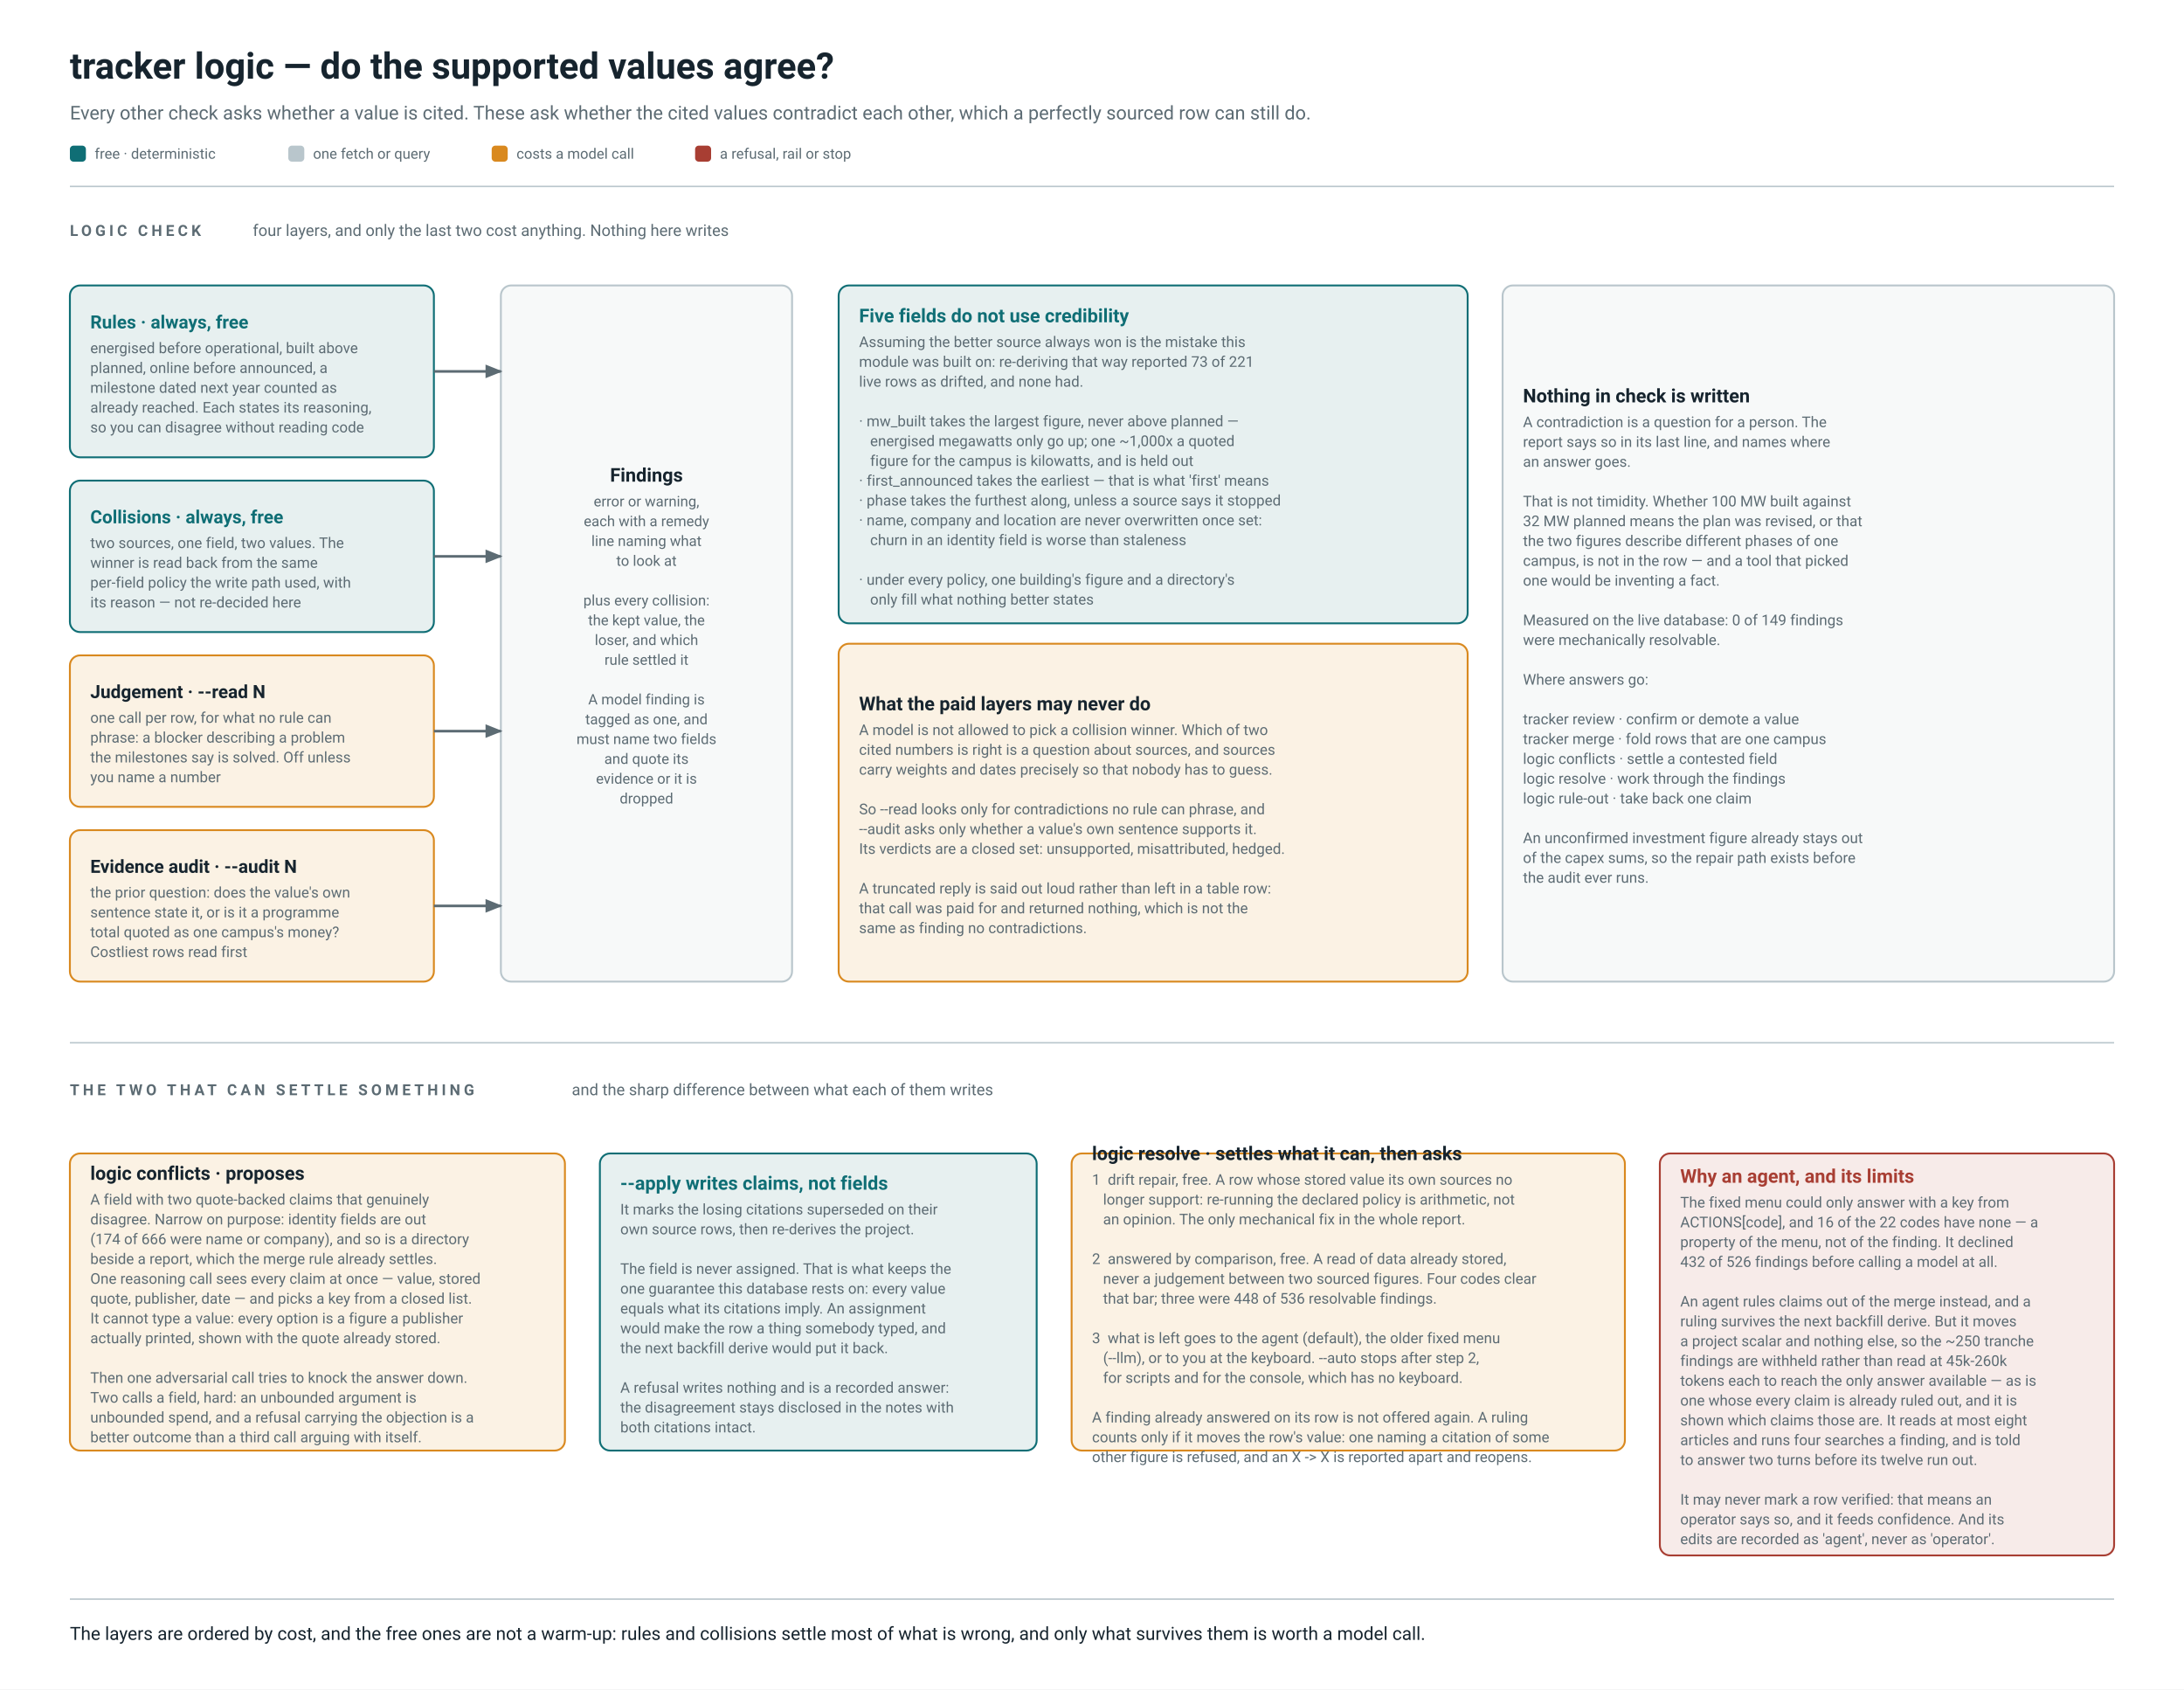
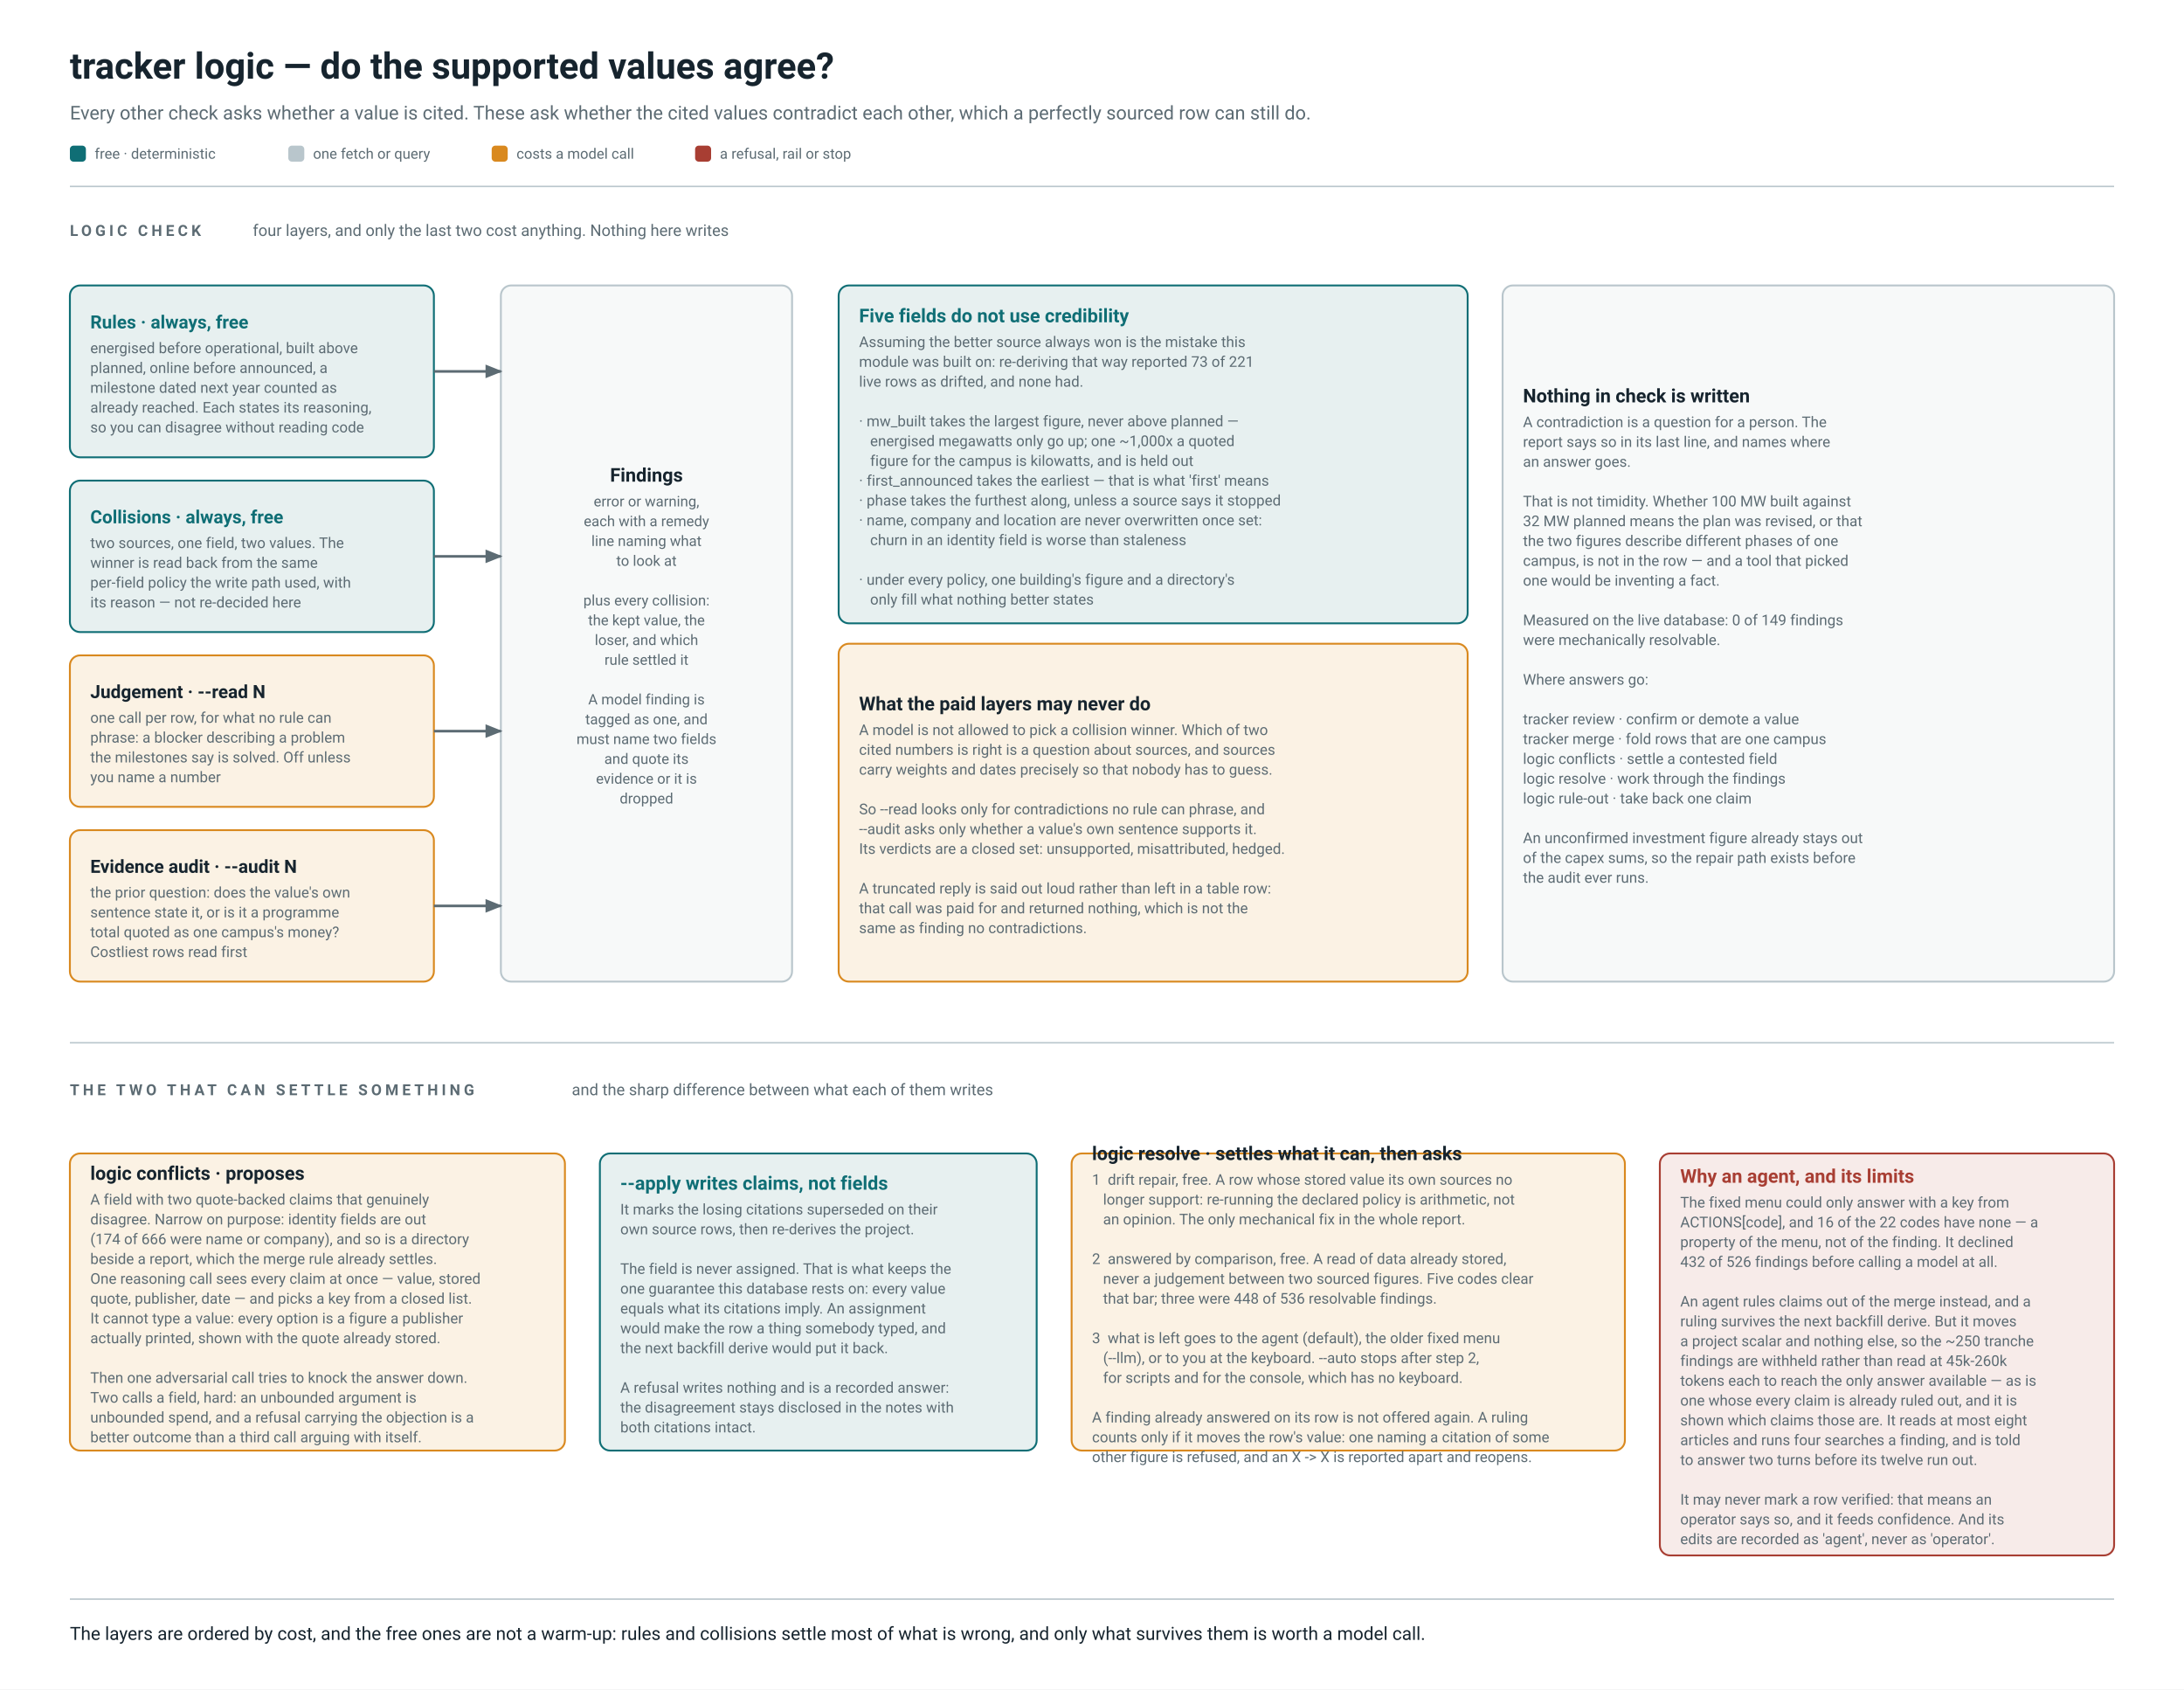
<svg xmlns="http://www.w3.org/2000/svg" width="1500" height="1160" viewBox="0 0 1500 1160" font-family="system-ui,-apple-system,'Segoe UI',Roboto,'Helvetica Neue','DejaVu Sans',Arial,sans-serif">
  <defs>
    <marker id="a5C6B73" viewBox="0 0 10 10" refX="9" refY="5" markerWidth="6.5" markerHeight="6.5" orient="auto-start-reverse">
      <path d="M 0 1 L 10 5 L 0 9 z" fill="#5C6B73" />
    </marker>
  </defs>
  <rect width="1500" height="1160" fill="#FFFFFF" />
  <g font-family="system-ui,-apple-system,'Segoe UI',Roboto,'Helvetica Neue','DejaVu Sans',Arial,sans-serif" xml:space="preserve">
    <text x="48.0" y="54.0" font-size="25" fill="#16242E" text-anchor="start" font-weight="700">tracker logic — do the supported values agree?</text>
    <text x="48.0" y="82.0" font-size="13" fill="#5C6B73" text-anchor="start">Every other check asks whether a value is cited. These ask whether the cited values contradict each other, which a perfectly sourced row can still do.</text>
    <rect x="48.0" y="100.0" width="11" height="11" rx="2.5" fill="#0F6E75" />
    <text x="65.0" y="109.0" font-size="10" fill="#5C6B73" text-anchor="start">free · deterministic</text>
    <rect x="198.0" y="100.0" width="11" height="11" rx="2.5" fill="#B9C6CC" />
    <text x="215.0" y="109.0" font-size="10" fill="#5C6B73" text-anchor="start">one fetch or query</text>
    <rect x="337.7" y="100.0" width="11" height="11" rx="2.5" fill="#D9891F" />
    <text x="354.7" y="109.0" font-size="10" fill="#5C6B73" text-anchor="start">costs a model call</text>
    <rect x="477.4" y="100.0" width="11" height="11" rx="2.5" fill="#A83E33" />
    <text x="494.4" y="109.0" font-size="10" fill="#5C6B73" text-anchor="start">a refusal, rail or stop</text>
    <line x1="48" y1="128" x2="1452" y2="128" stroke="#B9C6CC" stroke-width="1" />
    <text x="48.0" y="162.0" font-size="10.5" fill="#5C6B73" text-anchor="start" font-weight="700" letter-spacing="2.4">LOGIC CHECK</text>
    <text x="173.6" y="162.0" font-size="11" fill="#5C6B73" text-anchor="start">four layers, and only the last two cost anything. Nothing here writes</text>
    <rect x="48.0" y="196.0" width="250.0" height="118.0" rx="7" fill="#E7F0F0" stroke="#0F6E75" stroke-width="1.3" />
    <text x="62.0" y="225.5" font-size="12.5" fill="#0F6E75" text-anchor="left" font-weight="700">Rules · always, free</text>
    <text x="62.0" y="242.5" font-size="10.2" fill="#5C6B73" text-anchor="left">energised before operational, built above</text>
    <text x="62.0" y="256.1" font-size="10.2" fill="#5C6B73" text-anchor="left">planned, online before announced, a</text>
    <text x="62.0" y="269.7" font-size="10.2" fill="#5C6B73" text-anchor="left">milestone dated next year counted as</text>
    <text x="62.0" y="283.3" font-size="10.2" fill="#5C6B73" text-anchor="left">already reached. Each states its reasoning,</text>
    <text x="62.0" y="296.9" font-size="10.2" fill="#5C6B73" text-anchor="left">so you can disagree without reading code</text>
    <rect x="48.0" y="330.0" width="250.0" height="104.0" rx="7" fill="#E7F0F0" stroke="#0F6E75" stroke-width="1.3" />
    <text x="62.0" y="359.3" font-size="12.5" fill="#0F6E75" text-anchor="left" font-weight="700">Collisions · always, free</text>
    <text x="62.0" y="376.3" font-size="10.2" fill="#5C6B73" text-anchor="left">two sources, one field, two values. The</text>
    <text x="62.0" y="389.9" font-size="10.2" fill="#5C6B73" text-anchor="left">winner is read back from the same</text>
    <text x="62.0" y="403.5" font-size="10.2" fill="#5C6B73" text-anchor="left">per-field policy the write path used, with</text>
    <text x="62.0" y="417.1" font-size="10.2" fill="#5C6B73" text-anchor="left">its reason — not re-decided here</text>
    <rect x="48.0" y="450.0" width="250.0" height="104.0" rx="7" fill="#FBF2E4" stroke="#D9891F" stroke-width="1.3" />
    <text x="62.0" y="479.3" font-size="12.5" fill="#16242E" text-anchor="left" font-weight="700">Judgement · --read N</text>
    <text x="62.0" y="496.3" font-size="10.2" fill="#5C6B73" text-anchor="left">one call per row, for what no rule can</text>
    <text x="62.0" y="509.9" font-size="10.2" fill="#5C6B73" text-anchor="left">phrase: a blocker describing a problem</text>
    <text x="62.0" y="523.5" font-size="10.2" fill="#5C6B73" text-anchor="left">the milestones say is solved. Off unless</text>
    <text x="62.0" y="537.1" font-size="10.2" fill="#5C6B73" text-anchor="left">you name a number</text>
    <rect x="48.0" y="570.0" width="250.0" height="104.0" rx="7" fill="#FBF2E4" stroke="#D9891F" stroke-width="1.3" />
    <text x="62.0" y="599.3" font-size="12.5" fill="#16242E" text-anchor="left" font-weight="700">Evidence audit · --audit N</text>
    <text x="62.0" y="616.3" font-size="10.2" fill="#5C6B73" text-anchor="left">the prior question: does the value's own</text>
    <text x="62.0" y="629.9" font-size="10.2" fill="#5C6B73" text-anchor="left">sentence state it, or is it a programme</text>
    <text x="62.0" y="643.5" font-size="10.2" fill="#5C6B73" text-anchor="left">total quoted as one campus's money?</text>
    <text x="62.0" y="657.1" font-size="10.2" fill="#5C6B73" text-anchor="left">Costliest rows read first</text>
    <rect x="344.0" y="196.0" width="200.0" height="478.0" rx="7" fill="#F7F9F9" stroke="#B9C6CC" stroke-width="1.3" />
    <text x="444.0" y="330.7" font-size="13" fill="#16242E" text-anchor="middle" font-weight="700">Findings</text>
    <text x="444.0" y="347.7" font-size="10" fill="#5C6B73" text-anchor="middle">error or warning,</text>
    <text x="444.0" y="361.3" font-size="10" fill="#5C6B73" text-anchor="middle">each with a remedy</text>
    <text x="444.0" y="374.9" font-size="10" fill="#5C6B73" text-anchor="middle">line naming what</text>
    <text x="444.0" y="388.5" font-size="10" fill="#5C6B73" text-anchor="middle">to look at</text>
    <text x="444.0" y="402.1" font-size="10" fill="#5C6B73" text-anchor="middle" />
    <text x="444.0" y="415.7" font-size="10" fill="#5C6B73" text-anchor="middle">plus every collision:</text>
    <text x="444.0" y="429.3" font-size="10" fill="#5C6B73" text-anchor="middle">the kept value, the</text>
    <text x="444.0" y="442.9" font-size="10" fill="#5C6B73" text-anchor="middle">loser, and which</text>
    <text x="444.0" y="456.5" font-size="10" fill="#5C6B73" text-anchor="middle">rule settled it</text>
    <text x="444.0" y="470.1" font-size="10" fill="#5C6B73" text-anchor="middle" />
    <text x="444.0" y="483.7" font-size="10" fill="#5C6B73" text-anchor="middle">A model finding is</text>
    <text x="444.0" y="497.3" font-size="10" fill="#5C6B73" text-anchor="middle">tagged as one, and</text>
    <text x="444.0" y="510.9" font-size="10" fill="#5C6B73" text-anchor="middle">must name two fields</text>
    <text x="444.0" y="524.5" font-size="10" fill="#5C6B73" text-anchor="middle">and quote its</text>
    <text x="444.0" y="538.1" font-size="10" fill="#5C6B73" text-anchor="middle">evidence or it is</text>
    <text x="444.0" y="551.7" font-size="10" fill="#5C6B73" text-anchor="middle">dropped</text>
    <polyline points="298.0,255.0 344.0,255.0" fill="none" stroke="#5C6B73" stroke-width="1.8" stroke-linejoin="round" marker-end="url(#a5C6B73)" />
    <polyline points="298.0,382.0 344.0,382.0" fill="none" stroke="#5C6B73" stroke-width="1.8" stroke-linejoin="round" marker-end="url(#a5C6B73)" />
    <polyline points="298.0,502.0 344.0,502.0" fill="none" stroke="#5C6B73" stroke-width="1.8" stroke-linejoin="round" marker-end="url(#a5C6B73)" />
    <polyline points="298.0,622.0 344.0,622.0" fill="none" stroke="#5C6B73" stroke-width="1.8" stroke-linejoin="round" marker-end="url(#a5C6B73)" />
    <rect x="576.0" y="196.0" width="432.0" height="232.0" rx="7" fill="#E7F0F0" stroke="#0F6E75" stroke-width="1.3" />
    <text x="590.0" y="221.3" font-size="13" fill="#0F6E75" text-anchor="left" font-weight="700">Five fields do not use credibility</text>
    <text x="590.0" y="238.3" font-size="10.2" fill="#5C6B73" text-anchor="left">Assuming the better source always won is the mistake this</text>
    <text x="590.0" y="251.9" font-size="10.2" fill="#5C6B73" text-anchor="left">module was built on: re-deriving that way reported 73 of 221</text>
    <text x="590.0" y="265.5" font-size="10.2" fill="#5C6B73" text-anchor="left">live rows as drifted, and none had.</text>
    <text x="590.0" y="279.1" font-size="10.2" fill="#5C6B73" text-anchor="left" />
    <text x="590.0" y="292.7" font-size="10.2" fill="#5C6B73" text-anchor="left">· mw_built takes the largest figure, never above planned —</text>
    <text x="590.0" y="306.3" font-size="10.2" fill="#5C6B73" text-anchor="left">   energised megawatts only go up; one ~1,000x a quoted</text>
    <text x="590.0" y="319.9" font-size="10.2" fill="#5C6B73" text-anchor="left">   figure for the campus is kilowatts, and is held out</text>
    <text x="590.0" y="333.5" font-size="10.2" fill="#5C6B73" text-anchor="left">· first_announced takes the earliest — that is what 'first' means</text>
    <text x="590.0" y="347.1" font-size="10.2" fill="#5C6B73" text-anchor="left">· phase takes the furthest along, unless a source says it stopped</text>
    <text x="590.0" y="360.7" font-size="10.2" fill="#5C6B73" text-anchor="left">· name, company and location are never overwritten once set:</text>
    <text x="590.0" y="374.3" font-size="10.2" fill="#5C6B73" text-anchor="left">   churn in an identity field is worse than staleness</text>
    <text x="590.0" y="387.9" font-size="10.2" fill="#5C6B73" text-anchor="left" />
    <text x="590.0" y="401.5" font-size="10.2" fill="#5C6B73" text-anchor="left">· under every policy, one building's figure and a directory's</text>
    <text x="590.0" y="415.1" font-size="10.2" fill="#5C6B73" text-anchor="left">   only fill what nothing better states</text>
    <rect x="576.0" y="442.0" width="432.0" height="232.0" rx="7" fill="#FBF2E4" stroke="#D9891F" stroke-width="1.3" />
    <text x="590.0" y="487.7" font-size="13" fill="#16242E" text-anchor="left" font-weight="700">What the paid layers may never do</text>
    <text x="590.0" y="504.7" font-size="10.2" fill="#5C6B73" text-anchor="left">A model is not allowed to pick a collision winner. Which of two</text>
    <text x="590.0" y="518.3" font-size="10.2" fill="#5C6B73" text-anchor="left">cited numbers is right is a question about sources, and sources</text>
    <text x="590.0" y="531.9" font-size="10.2" fill="#5C6B73" text-anchor="left">carry weights and dates precisely so that nobody has to guess.</text>
    <text x="590.0" y="545.5" font-size="10.2" fill="#5C6B73" text-anchor="left" />
    <text x="590.0" y="559.1" font-size="10.2" fill="#5C6B73" text-anchor="left">So --read looks only for contradictions no rule can phrase, and</text>
    <text x="590.0" y="572.7" font-size="10.2" fill="#5C6B73" text-anchor="left">--audit asks only whether a value's own sentence supports it.</text>
    <text x="590.0" y="586.3" font-size="10.2" fill="#5C6B73" text-anchor="left">Its verdicts are a closed set: unsupported, misattributed, hedged.</text>
    <text x="590.0" y="599.9" font-size="10.2" fill="#5C6B73" text-anchor="left" />
    <text x="590.0" y="613.5" font-size="10.2" fill="#5C6B73" text-anchor="left">A truncated reply is said out loud rather than left in a table row:</text>
    <text x="590.0" y="627.1" font-size="10.2" fill="#5C6B73" text-anchor="left">that call was paid for and returned nothing, which is not the</text>
    <text x="590.0" y="640.7" font-size="10.2" fill="#5C6B73" text-anchor="left">same as finding no contradictions.</text>
    <rect x="1032.0" y="196.0" width="420.0" height="478.0" rx="7" fill="#F7F9F9" stroke="#B9C6CC" stroke-width="1.3" />
    <text x="1046.0" y="276.3" font-size="13" fill="#16242E" text-anchor="left" font-weight="700">Nothing in check is written</text>
    <text x="1046.0" y="293.3" font-size="10.2" fill="#5C6B73" text-anchor="left">A contradiction is a question for a person. The</text>
    <text x="1046.0" y="306.9" font-size="10.2" fill="#5C6B73" text-anchor="left">report says so in its last line, and names where</text>
    <text x="1046.0" y="320.5" font-size="10.2" fill="#5C6B73" text-anchor="left">an answer goes.</text>
    <text x="1046.0" y="334.1" font-size="10.2" fill="#5C6B73" text-anchor="left" />
    <text x="1046.0" y="347.7" font-size="10.2" fill="#5C6B73" text-anchor="left">That is not timidity. Whether 100 MW built against</text>
    <text x="1046.0" y="361.3" font-size="10.2" fill="#5C6B73" text-anchor="left">32 MW planned means the plan was revised, or that</text>
    <text x="1046.0" y="374.9" font-size="10.2" fill="#5C6B73" text-anchor="left">the two figures describe different phases of one</text>
    <text x="1046.0" y="388.5" font-size="10.2" fill="#5C6B73" text-anchor="left">campus, is not in the row — and a tool that picked</text>
    <text x="1046.0" y="402.1" font-size="10.2" fill="#5C6B73" text-anchor="left">one would be inventing a fact.</text>
    <text x="1046.0" y="415.7" font-size="10.2" fill="#5C6B73" text-anchor="left" />
    <text x="1046.0" y="429.3" font-size="10.2" fill="#5C6B73" text-anchor="left">Measured on the live database: 0 of 149 findings</text>
    <text x="1046.0" y="442.9" font-size="10.2" fill="#5C6B73" text-anchor="left">were mechanically resolvable.</text>
    <text x="1046.0" y="456.5" font-size="10.2" fill="#5C6B73" text-anchor="left" />
    <text x="1046.0" y="470.1" font-size="10.2" fill="#5C6B73" text-anchor="left">Where answers go:</text>
    <text x="1046.0" y="483.7" font-size="10.2" fill="#5C6B73" text-anchor="left" />
    <text x="1046.0" y="497.3" font-size="10.2" fill="#5C6B73" text-anchor="left">tracker review · confirm or demote a value</text>
    <text x="1046.0" y="510.9" font-size="10.2" fill="#5C6B73" text-anchor="left">tracker merge · fold rows that are one campus</text>
    <text x="1046.0" y="524.5" font-size="10.2" fill="#5C6B73" text-anchor="left">logic conflicts · settle a contested field</text>
    <text x="1046.0" y="538.1" font-size="10.2" fill="#5C6B73" text-anchor="left">logic resolve · work through the findings</text>
    <text x="1046.0" y="551.7" font-size="10.2" fill="#5C6B73" text-anchor="left">logic rule-out · take back one claim</text>
    <text x="1046.0" y="565.3" font-size="10.2" fill="#5C6B73" text-anchor="left" />
    <text x="1046.0" y="578.9" font-size="10.2" fill="#5C6B73" text-anchor="left">An unconfirmed investment figure already stays out</text>
    <text x="1046.0" y="592.5" font-size="10.2" fill="#5C6B73" text-anchor="left">of the capex sums, so the repair path exists before</text>
    <text x="1046.0" y="606.1" font-size="10.2" fill="#5C6B73" text-anchor="left">the audit ever runs.</text>
    <line x1="48" y1="716" x2="1452" y2="716" stroke="#B9C6CC" stroke-width="1" />
    <text x="48.0" y="752.0" font-size="10.5" fill="#5C6B73" text-anchor="start" font-weight="700" letter-spacing="2.4">THE TWO THAT CAN SETTLE SOMETHING</text>
    <text x="392.7" y="752.0" font-size="11" fill="#5C6B73" text-anchor="start">and the sharp difference between what each of them writes</text>
    <rect x="48.0" y="792.0" width="340.0" height="204.0" rx="7" fill="#FBF2E4" stroke="#D9891F" stroke-width="1.3" />
    <text x="62.0" y="810.1" font-size="13" fill="#16242E" text-anchor="left" font-weight="700">logic conflicts · proposes</text>
    <text x="62.0" y="827.1" font-size="10.2" fill="#5C6B73" text-anchor="left">A field with two quote-backed claims that genuinely</text>
    <text x="62.0" y="840.7" font-size="10.2" fill="#5C6B73" text-anchor="left">disagree. Narrow on purpose: identity fields are out</text>
    <text x="62.0" y="854.3" font-size="10.2" fill="#5C6B73" text-anchor="left">(174 of 666 were name or company), and so is a directory</text>
    <text x="62.0" y="867.9" font-size="10.2" fill="#5C6B73" text-anchor="left">beside a report, which the merge rule already settles.</text>
    <text x="62.0" y="881.5" font-size="10.2" fill="#5C6B73" text-anchor="left">One reasoning call sees every claim at once — value, stored</text>
    <text x="62.0" y="895.1" font-size="10.2" fill="#5C6B73" text-anchor="left">quote, publisher, date — and picks a key from a closed list.</text>
    <text x="62.0" y="908.7" font-size="10.2" fill="#5C6B73" text-anchor="left">It cannot type a value: every option is a figure a publisher</text>
    <text x="62.0" y="922.3" font-size="10.2" fill="#5C6B73" text-anchor="left">actually printed, shown with the quote already stored.</text>
    <text x="62.0" y="935.9" font-size="10.2" fill="#5C6B73" text-anchor="left" />
    <text x="62.0" y="949.5" font-size="10.2" fill="#5C6B73" text-anchor="left">Then one adversarial call tries to knock the answer down.</text>
    <text x="62.0" y="963.1" font-size="10.2" fill="#5C6B73" text-anchor="left">Two calls a field, hard: an unbounded argument is</text>
    <text x="62.0" y="976.7" font-size="10.2" fill="#5C6B73" text-anchor="left">unbounded spend, and a refusal carrying the objection is a</text>
    <text x="62.0" y="990.3" font-size="10.2" fill="#5C6B73" text-anchor="left">better outcome than a third call arguing with itself.</text>
    <rect x="412.0" y="792.0" width="300.0" height="204.0" rx="7" fill="#E7F0F0" stroke="#0F6E75" stroke-width="1.3" />
    <text x="426.0" y="816.9" font-size="13" fill="#0F6E75" text-anchor="left" font-weight="700">--apply writes claims, not fields</text>
    <text x="426.0" y="833.9" font-size="10.2" fill="#5C6B73" text-anchor="left">It marks the losing citations superseded on their</text>
    <text x="426.0" y="847.5" font-size="10.2" fill="#5C6B73" text-anchor="left">own source rows, then re-derives the project.</text>
    <text x="426.0" y="861.1" font-size="10.2" fill="#5C6B73" text-anchor="left" />
    <text x="426.0" y="874.7" font-size="10.2" fill="#5C6B73" text-anchor="left">The field is never assigned. That is what keeps the</text>
    <text x="426.0" y="888.3" font-size="10.2" fill="#5C6B73" text-anchor="left">one guarantee this database rests on: every value</text>
    <text x="426.0" y="901.9" font-size="10.2" fill="#5C6B73" text-anchor="left">equals what its citations imply. An assignment</text>
    <text x="426.0" y="915.5" font-size="10.2" fill="#5C6B73" text-anchor="left">would make the row a thing somebody typed, and</text>
    <text x="426.0" y="929.1" font-size="10.2" fill="#5C6B73" text-anchor="left">the next backfill derive would put it back.</text>
    <text x="426.0" y="942.7" font-size="10.2" fill="#5C6B73" text-anchor="left" />
    <text x="426.0" y="956.3" font-size="10.2" fill="#5C6B73" text-anchor="left">A refusal writes nothing and is a recorded answer:</text>
    <text x="426.0" y="969.9" font-size="10.2" fill="#5C6B73" text-anchor="left">the disagreement stays disclosed in the notes with</text>
    <text x="426.0" y="983.5" font-size="10.2" fill="#5C6B73" text-anchor="left">both citations intact.</text>
    <rect x="736.0" y="792.0" width="380.0" height="204.0" rx="7" fill="#FBF2E4" stroke="#D9891F" stroke-width="1.3" />
    <text x="750.0" y="796.5" font-size="13" fill="#16242E" text-anchor="left" font-weight="700">logic resolve · settles what it can, then asks</text>
    <text x="750.0" y="813.5" font-size="10.2" fill="#5C6B73" text-anchor="left">1  drift repair, free. A row whose stored value its own sources no</text>
    <text x="750.0" y="827.1" font-size="10.2" fill="#5C6B73" text-anchor="left">   longer support: re-running the declared policy is arithmetic, not</text>
    <text x="750.0" y="840.7" font-size="10.2" fill="#5C6B73" text-anchor="left">   an opinion. The only mechanical fix in the whole report.</text>
    <text x="750.0" y="854.3" font-size="10.2" fill="#5C6B73" text-anchor="left" />
    <text x="750.0" y="867.9" font-size="10.2" fill="#5C6B73" text-anchor="left">2  answered by comparison, free. A read of data already stored,</text>
-     <text x="750.0" y="881.5" font-size="10.2" fill="#5C6B73" text-anchor="left">   never a judgement between two sourced figures. Four codes clear</text>
+     <text x="750.0" y="881.5" font-size="10.2" fill="#5C6B73" text-anchor="left">   never a judgement between two sourced figures. Five codes clear</text>
    <text x="750.0" y="895.1" font-size="10.2" fill="#5C6B73" text-anchor="left">   that bar; three were 448 of 536 resolvable findings.</text>
    <text x="750.0" y="908.7" font-size="10.2" fill="#5C6B73" text-anchor="left" />
    <text x="750.0" y="922.3" font-size="10.2" fill="#5C6B73" text-anchor="left">3  what is left goes to the agent (default), the older fixed menu</text>
    <text x="750.0" y="935.9" font-size="10.2" fill="#5C6B73" text-anchor="left">   (--llm), or to you at the keyboard. --auto stops after step 2,</text>
    <text x="750.0" y="949.5" font-size="10.2" fill="#5C6B73" text-anchor="left">   for scripts and for the console, which has no keyboard.</text>
    <text x="750.0" y="963.1" font-size="10.2" fill="#5C6B73" text-anchor="left" />
    <text x="750.0" y="976.7" font-size="10.2" fill="#5C6B73" text-anchor="left">A finding already answered on its row is not offered again. A ruling</text>
    <text x="750.0" y="990.3" font-size="10.2" fill="#5C6B73" text-anchor="left">counts only if it moves the row's value: one naming a citation of some</text>
    <text x="750.0" y="1003.9" font-size="10.2" fill="#5C6B73" text-anchor="left">other figure is refused, and an X -&gt; X is reported apart and reopens.</text>
    <rect x="1140.0" y="792.0" width="312.0" height="276.0" rx="7" fill="#F7EBE9" stroke="#A83E33" stroke-width="1.3" />
    <text x="1154.0" y="812.1" font-size="13" fill="#A83E33" text-anchor="left" font-weight="700">Why an agent, and its limits</text>
    <text x="1154.0" y="829.1" font-size="10.2" fill="#5C6B73" text-anchor="left">The fixed menu could only answer with a key from</text>
    <text x="1154.0" y="842.7" font-size="10.2" fill="#5C6B73" text-anchor="left">ACTIONS[code], and 16 of the 22 codes have none — a</text>
    <text x="1154.0" y="856.3" font-size="10.2" fill="#5C6B73" text-anchor="left">property of the menu, not of the finding. It declined</text>
    <text x="1154.0" y="869.9" font-size="10.2" fill="#5C6B73" text-anchor="left">432 of 526 findings before calling a model at all.</text>
    <text x="1154.0" y="883.5" font-size="10.2" fill="#5C6B73" text-anchor="left" />
    <text x="1154.0" y="897.1" font-size="10.2" fill="#5C6B73" text-anchor="left">An agent rules claims out of the merge instead, and a</text>
    <text x="1154.0" y="910.7" font-size="10.2" fill="#5C6B73" text-anchor="left">ruling survives the next backfill derive. But it moves</text>
    <text x="1154.0" y="924.3" font-size="10.2" fill="#5C6B73" text-anchor="left">a project scalar and nothing else, so the ~250 tranche</text>
    <text x="1154.0" y="937.9" font-size="10.2" fill="#5C6B73" text-anchor="left">findings are withheld rather than read at 45k-260k</text>
    <text x="1154.0" y="951.5" font-size="10.2" fill="#5C6B73" text-anchor="left">tokens each to reach the only answer available — as is</text>
    <text x="1154.0" y="965.1" font-size="10.2" fill="#5C6B73" text-anchor="left">one whose every claim is already ruled out, and it is</text>
    <text x="1154.0" y="978.7" font-size="10.2" fill="#5C6B73" text-anchor="left">shown which claims those are. It reads at most eight</text>
    <text x="1154.0" y="992.3" font-size="10.2" fill="#5C6B73" text-anchor="left">articles and runs four searches a finding, and is told</text>
    <text x="1154.0" y="1005.9" font-size="10.2" fill="#5C6B73" text-anchor="left">to answer two turns before its twelve run out.</text>
    <text x="1154.0" y="1019.5" font-size="10.2" fill="#5C6B73" text-anchor="left" />
    <text x="1154.0" y="1033.1" font-size="10.2" fill="#5C6B73" text-anchor="left">It may never mark a row verified: that means an</text>
    <text x="1154.0" y="1046.7" font-size="10.2" fill="#5C6B73" text-anchor="left">operator says so, and it feeds confidence. And its</text>
    <text x="1154.0" y="1060.3" font-size="10.2" fill="#5C6B73" text-anchor="left">edits are recorded as 'agent', never as 'operator'.</text>
    <line x1="48" y1="1098" x2="1452" y2="1098" stroke="#B9C6CC" stroke-width="1" />
    <text x="48.0" y="1126.0" font-size="12.5" fill="#16242E" text-anchor="start">The layers are ordered by cost, and the free ones are not a warm-up: rules and collisions settle most of what is wrong, and only what survives them is worth a model call.</text>
  </g>
</svg>
